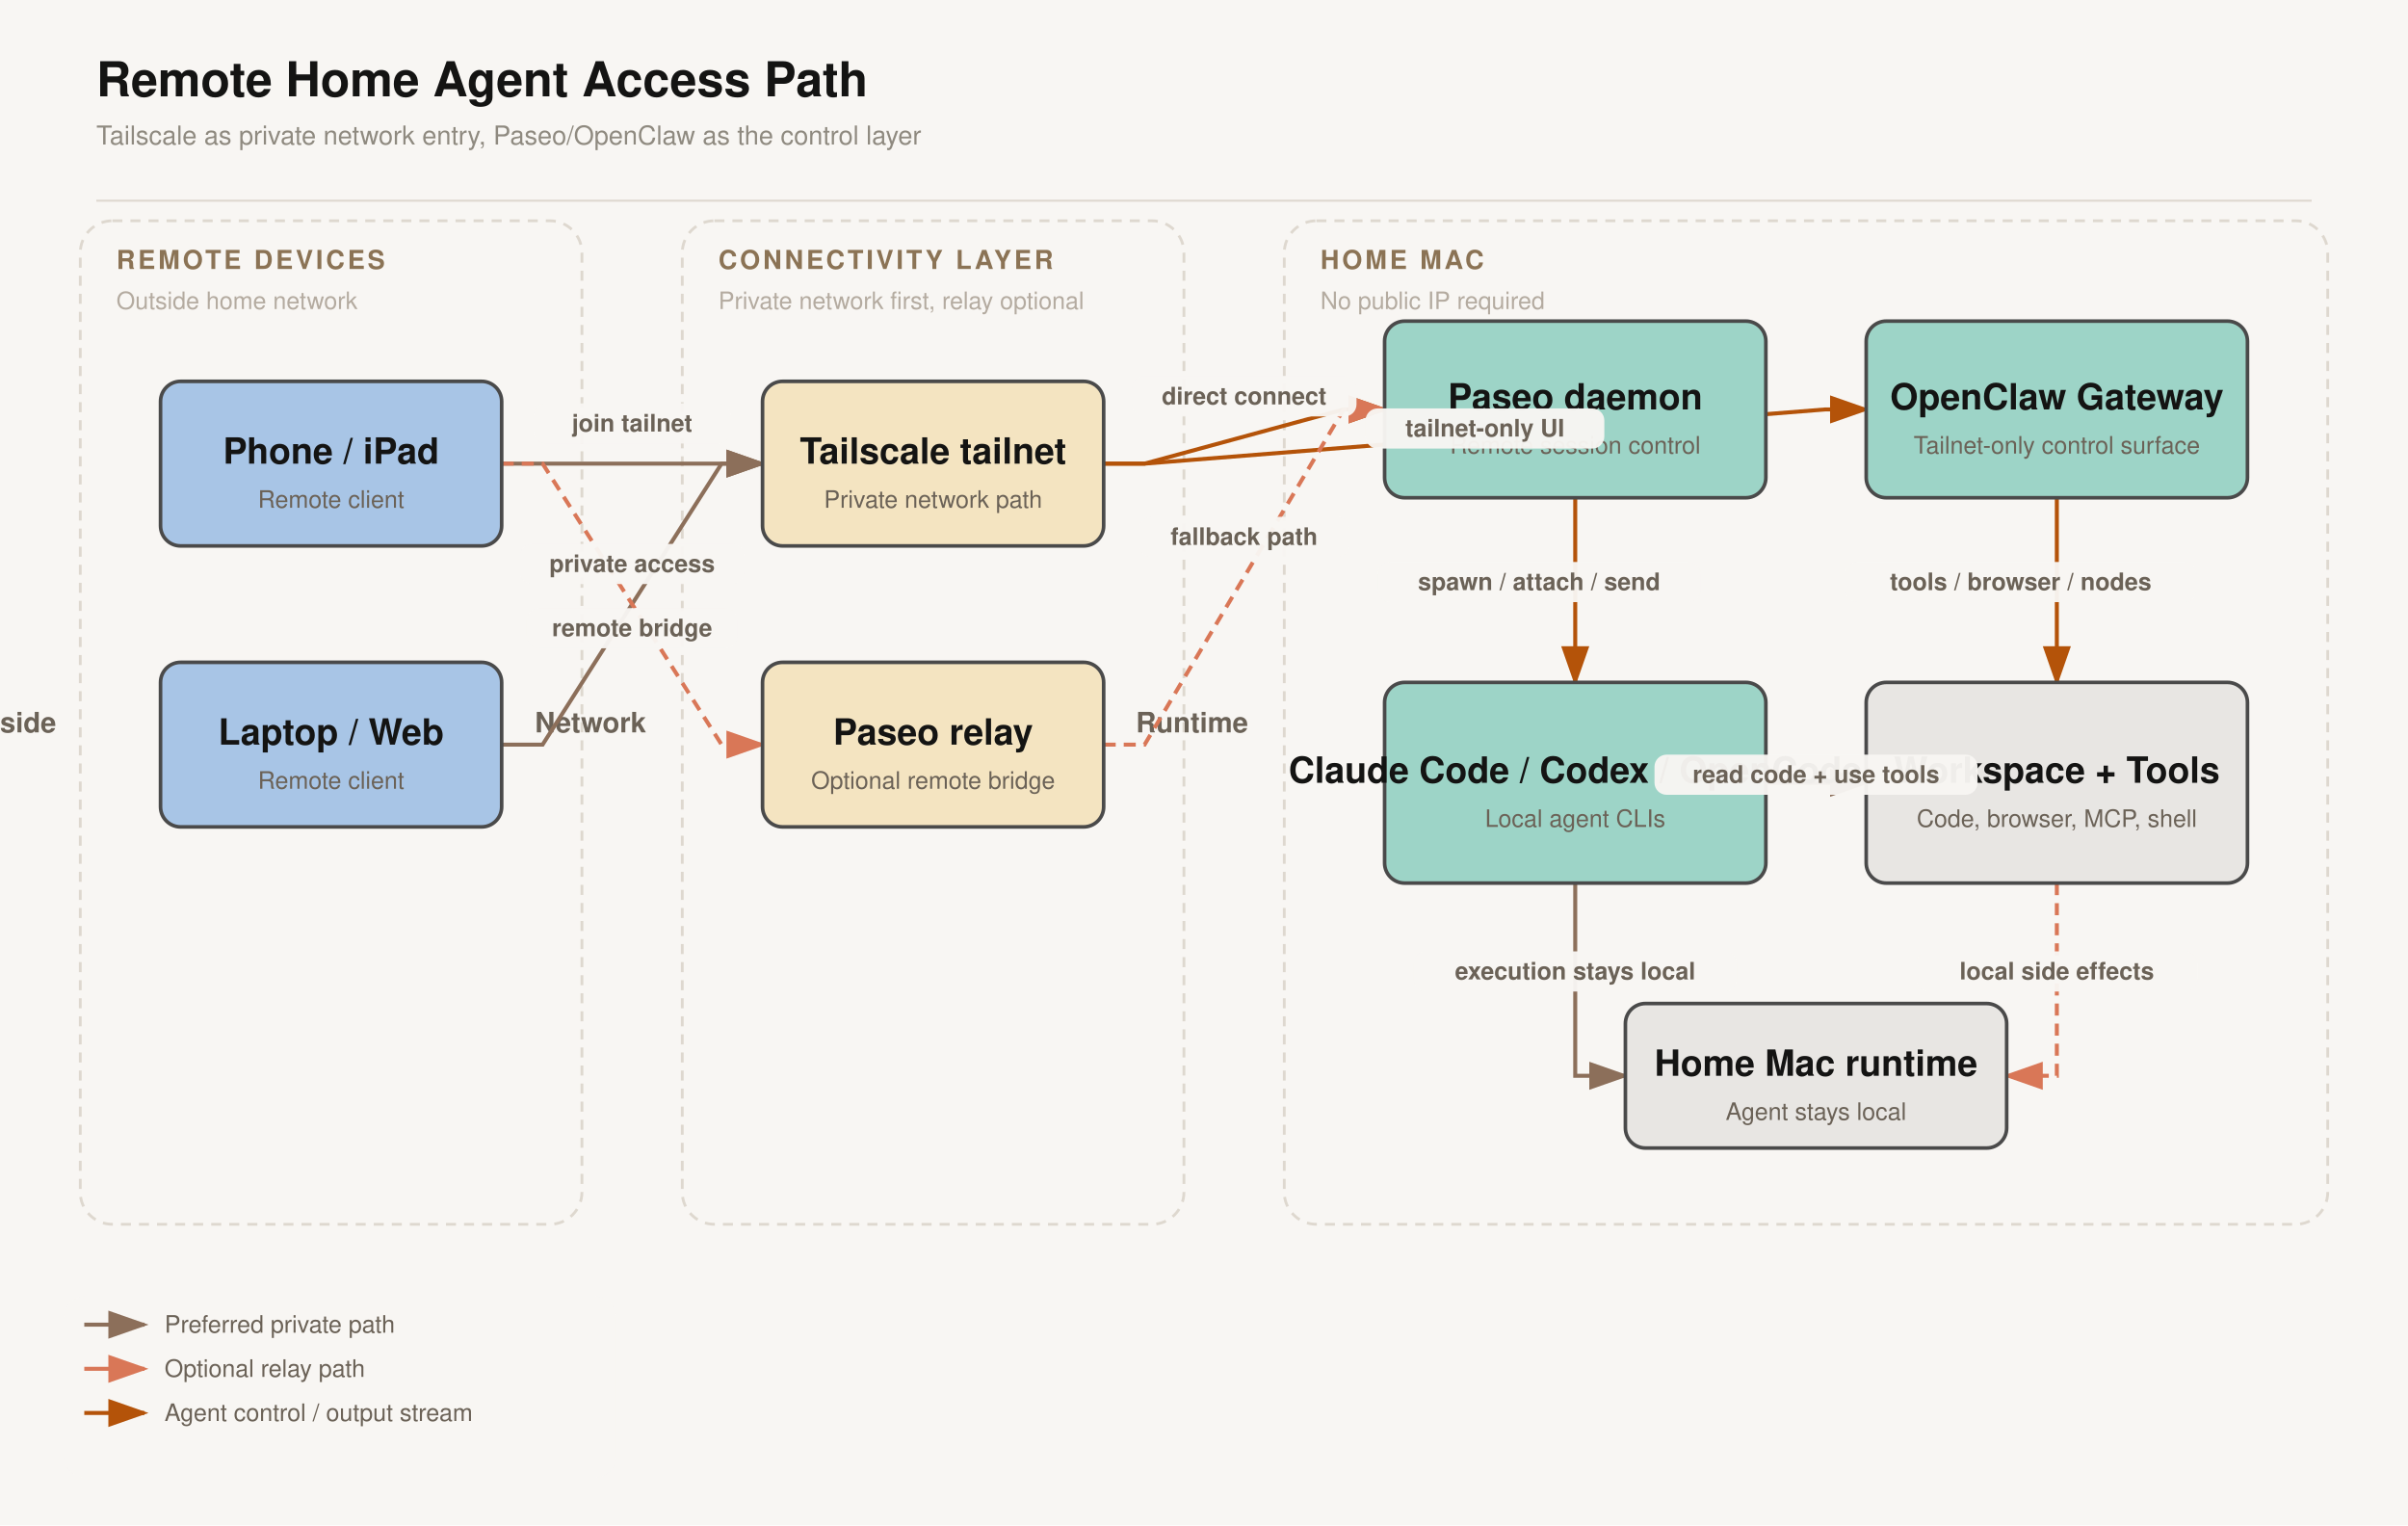
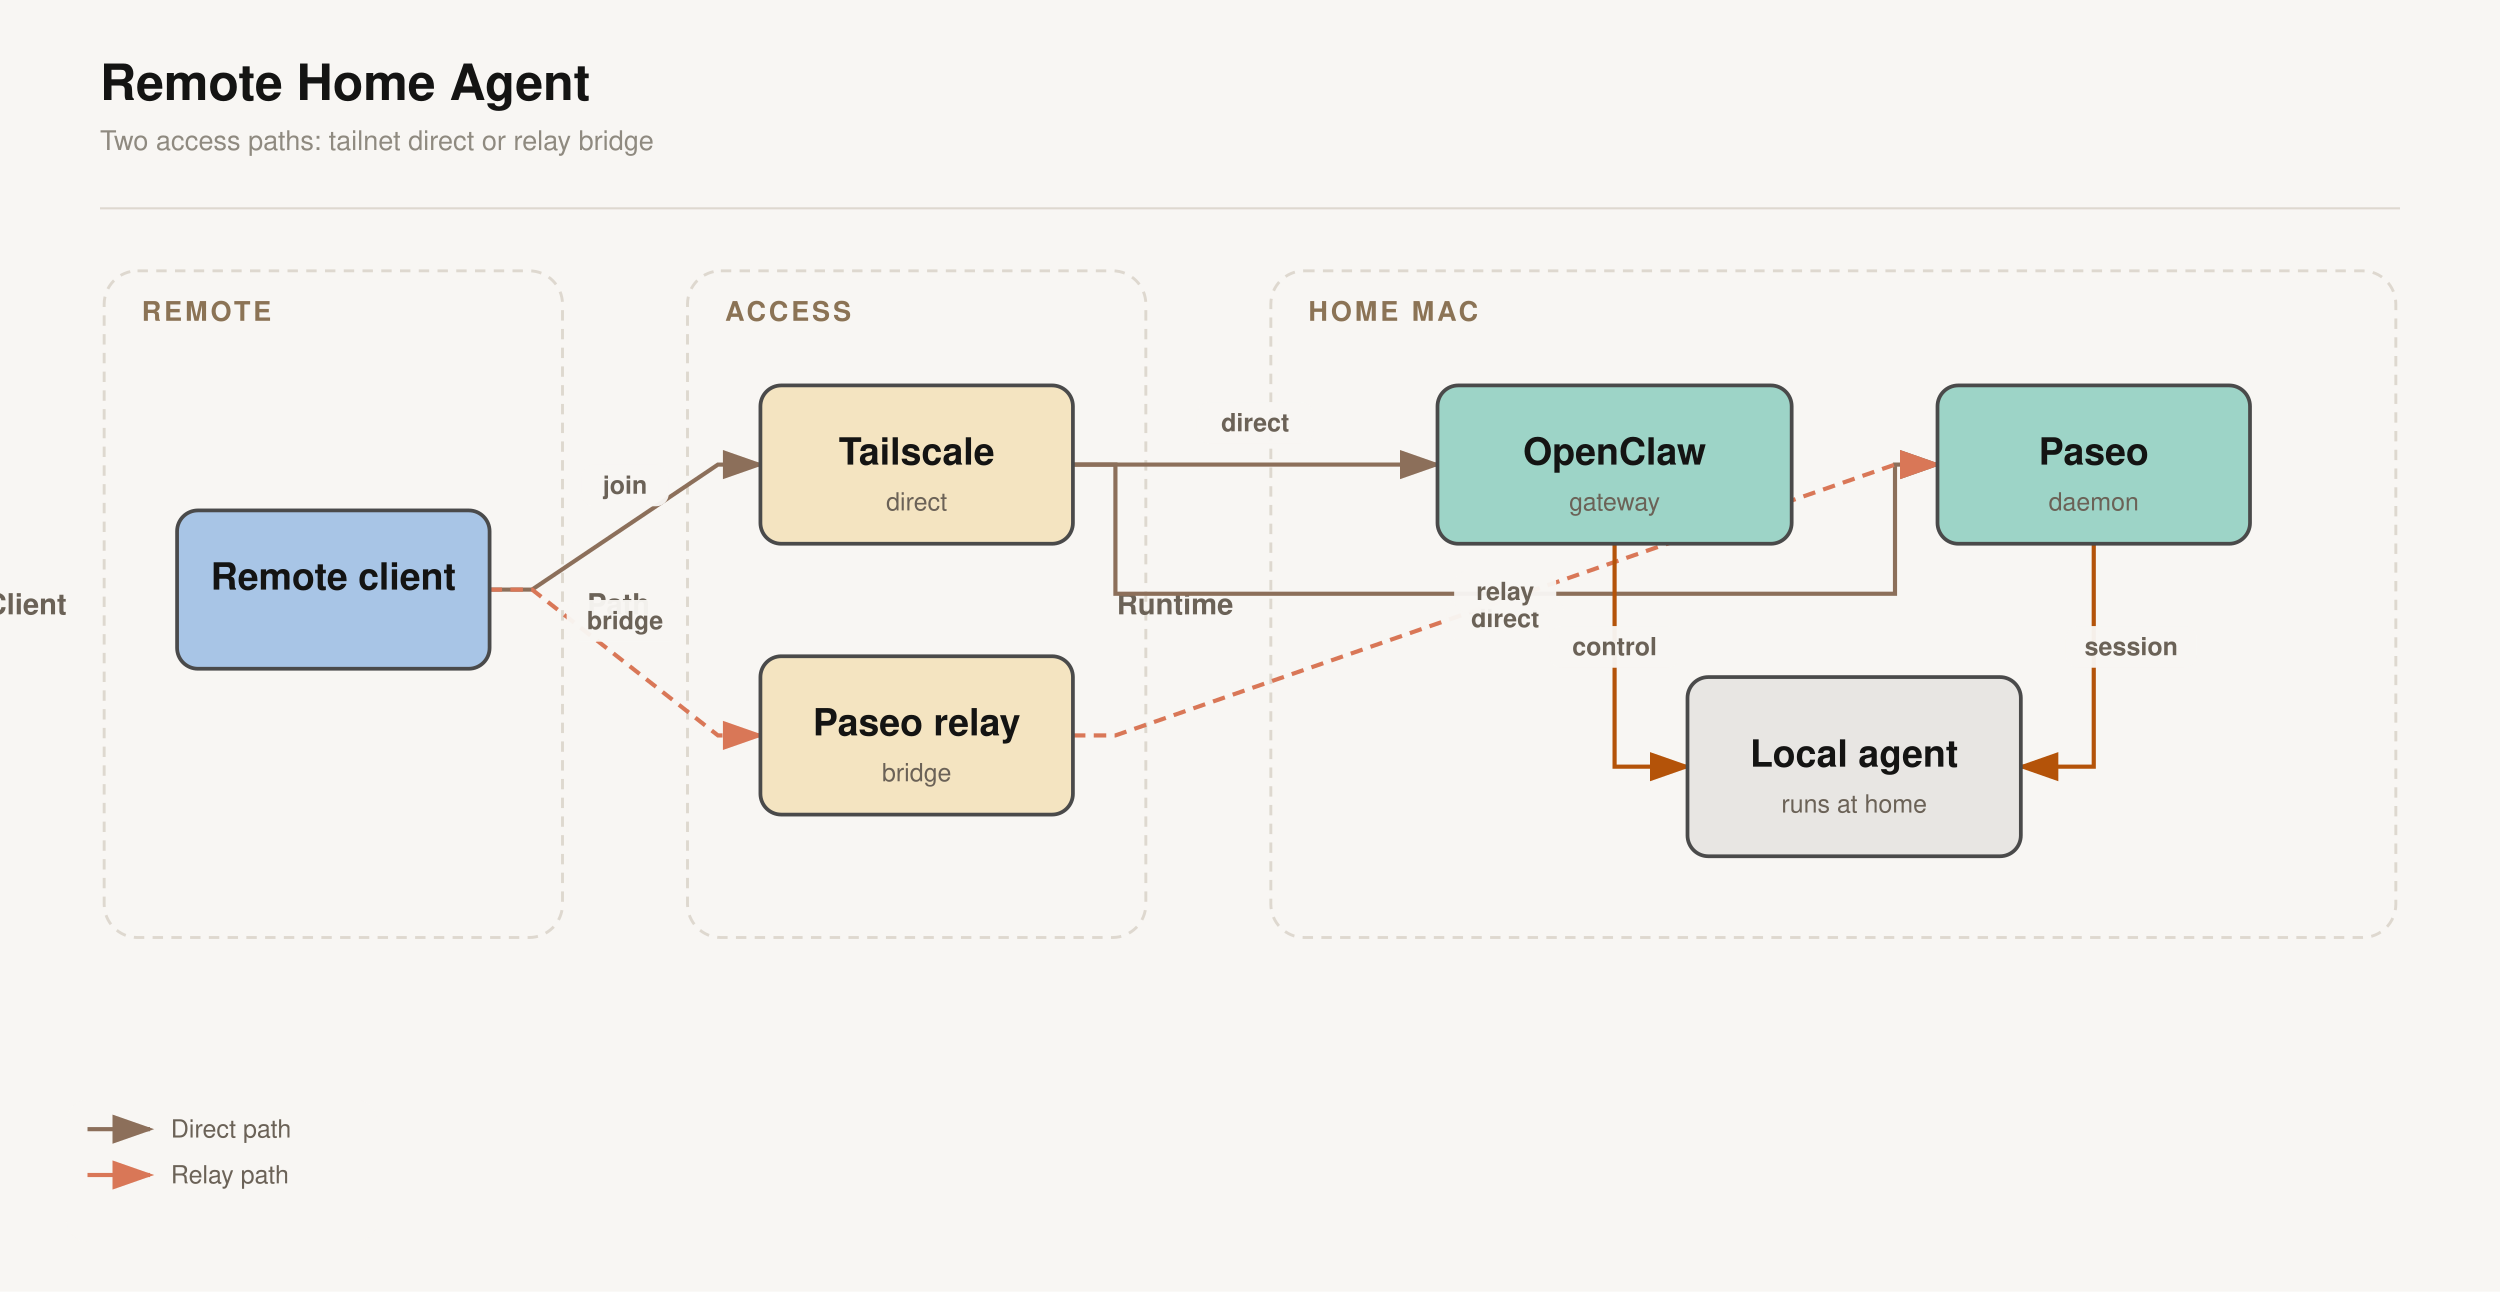
- <svg xmlns="http://www.w3.org/2000/svg" viewBox="0 0 1200 760" width="1200" height="760">
+ <svg xmlns="http://www.w3.org/2000/svg" viewBox="0 0 1200 620" width="1200" height="620">
  <defs>
    <marker id="arrowA" markerWidth="10" markerHeight="7" refX="9" refY="3.5" orient="auto">
      <polygon points="0 0, 10 3.5, 0 7" fill="#d97757" />
    </marker>
    <marker id="arrowB" markerWidth="10" markerHeight="7" refX="9" refY="3.5" orient="auto">
      <polygon points="0 0, 10 3.5, 0 7" fill="#7b8b5c" />
    </marker>
    <marker id="arrowC" markerWidth="10" markerHeight="7" refX="9" refY="3.5" orient="auto">
      <polygon points="0 0, 10 3.5, 0 7" fill="#8c6f5a" />
    </marker>
    <marker id="arrowE" markerWidth="10" markerHeight="7" refX="9" refY="3.5" orient="auto">
      <polygon points="0 0, 10 3.5, 0 7" fill="#b45309" />
    </marker>
    <marker id="arrowF" markerWidth="10" markerHeight="7" refX="9" refY="3.5" orient="auto">
      <polygon points="0 0, 10 3.5, 0 7" fill="#9a6fb0" />
    </marker>
    <marker id="arrowG" markerWidth="10" markerHeight="7" refX="9" refY="3.5" orient="auto">
      <polygon points="0 0, 10 3.5, 0 7" fill="#d97757" />
    </marker>
    <marker id="arrowH" markerWidth="10" markerHeight="7" refX="9" refY="3.5" orient="auto">
      <polygon points="0 0, 10 3.5, 0 7" fill="#8f8a80" />
    </marker>
    <style>
    text { font-family: 'Helvetica Neue', Helvetica, Arial, 'PingFang SC', 'Microsoft YaHei', sans-serif; }
    .title { font-size: 24px; font-weight: 700; fill: #141413; }
    .subtitle { font-size: 13px; font-weight: 500; fill: #8f8a80; }
    .section { font-size: 13px; font-weight: 700; fill: #8b7355; letter-spacing: 1.4px; }
    .section-sub { font-size: 12px; font-weight: 500; fill: #b4aba0; }
    .node-title { font-size: 18px; font-weight: 700; fill: #141413; }
    .node-sub { font-size: 12px; font-weight: 500; fill: #6b6257; }
    .node-type { font-size: 11px; font-weight: 700; fill: #a29a8f; letter-spacing: 0.08em; }
    .arrow-label { font-size: 12px; font-weight: 600; fill: #6b6257; }
    .legend { font-size: 12px; font-weight: 500; fill: #6b6257; }
    .footnote { font-size: 12px; font-weight: 500; fill: #a29a8f; }
    </style>
  </defs>
-   <rect width="1200.0" height="760.0" fill="#f8f6f3" />
-   <text x="48.0" y="48" text-anchor="start" class="title">Remote Home Agent Access Path</text>
-   <text x="48.0" y="72" text-anchor="start" class="subtitle">Tailscale as private network entry, Paseo/OpenClaw as the control layer</text>
+   <rect width="1200.0" height="620.0" fill="#f8f6f3" />
+   <text x="48.0" y="48" text-anchor="start" class="title">Remote Home Agent</text>
+   <text x="48.0" y="72" text-anchor="start" class="subtitle">Two access paths: tailnet direct or relay bridge</text>
  <line x1="48" y1="100" x2="1152.0" y2="100" stroke="#ded8cf" stroke-width="1" />
-   <rect x="40.0" y="110.0" width="250.0" height="500.0" rx="16.0" fill="none" stroke="#ded8cf" stroke-width="1.4" stroke-dasharray="5 4" />
-   <text x="58.0" y="134.0" class="section">REMOTE DEVICES</text>
-   <text x="58.0" y="154.0" class="section-sub">Outside home network</text>
-   <text x="28.0" y="360.0" text-anchor="end" dominant-baseline="middle" font-size="14.0" font-weight="600" fill="#6b6257">Access side</text>
-   <rect x="340.0" y="110.0" width="250.0" height="500.0" rx="16.0" fill="none" stroke="#ded8cf" stroke-width="1.4" stroke-dasharray="5 4" />
-   <text x="358.0" y="134.0" class="section">CONNECTIVITY LAYER</text>
-   <text x="358.0" y="154.0" class="section-sub">Private network first, relay optional</text>
-   <text x="322.0" y="360.0" text-anchor="end" dominant-baseline="middle" font-size="14.0" font-weight="600" fill="#6b6257">Network</text>
-   <rect x="640.0" y="110.0" width="520.0" height="500.0" rx="16.0" fill="none" stroke="#ded8cf" stroke-width="1.4" stroke-dasharray="5 4" />
-   <text x="658.0" y="134.0" class="section">HOME MAC</text>
-   <text x="658.0" y="154.0" class="section-sub">No public IP required</text>
-   <text x="622.0" y="360.0" text-anchor="end" dominant-baseline="middle" font-size="14.0" font-weight="600" fill="#6b6257">Runtime</text>
-   <path d="M 250.0,231.0 L 380.0,231.0" fill="none" stroke="#8c6f5a" stroke-width="2.0" marker-end="url(#arrowC)" />
-   <path d="M 250.0,371.0 L 270.4,371.0 L 359.6,231.0 L 380.0,231.0" fill="none" stroke="#8c6f5a" stroke-width="2.0" marker-end="url(#arrowC)" />
-   <path d="M 250.0,231.0 L 270.4,231.0 L 359.6,371.0 L 380.0,371.0" fill="none" stroke="#d97757" stroke-width="2.0" marker-end="url(#arrowA)" stroke-dasharray="6,4" />
-   <path d="M 550.0,231.0 L 570.4,231.0 L 669.6,204.0 L 690.0,204.0" fill="none" stroke="#b45309" stroke-width="2.0" marker-end="url(#arrowE)" />
-   <path d="M 550.0,231.0 L 570.4,231.0 L 909.6,204.0 L 930.0,204.0" fill="none" stroke="#b45309" stroke-width="2.0" marker-end="url(#arrowE)" />
-   <path d="M 550.0,371.0 L 570.4,371.0 L 669.6,204.0 L 690.0,204.0" fill="none" stroke="#d97757" stroke-width="2.0" marker-end="url(#arrowA)" stroke-dasharray="6,4" />
-   <path d="M 785.0,248.0 L 785.0,340.0" fill="none" stroke="#b45309" stroke-width="2.0" marker-end="url(#arrowE)" />
-   <path d="M 1025.0,248.0 L 1025.0,340.0" fill="none" stroke="#b45309" stroke-width="2.0" marker-end="url(#arrowE)" />
-   <path d="M 880.0,390.0 L 930.0,390.0" fill="none" stroke="#8c6f5a" stroke-width="2.0" marker-end="url(#arrowC)" />
-   <path d="M 1025.0,440.0 L 1025.0,536.0 L 1000.0,536.0" fill="none" stroke="#d97757" stroke-width="2.0" marker-end="url(#arrowA)" stroke-dasharray="6,4" />
-   <path d="M 785.0,440.0 L 785.0,536.0 L 810.0,536.0" fill="none" stroke="#8c6f5a" stroke-width="2.0" marker-end="url(#arrowC)" />
-   <rect x="80.0" y="190.0" width="170.0" height="82.0" rx="10.0" fill="#a8c5e6" stroke="#4a4a4a" stroke-width="1.8" />
-   <text x="165.0" y="231.0" text-anchor="middle" class="node-title">Phone / iPad</text>
-   <text x="165.0" y="253.0" text-anchor="middle" class="node-sub">Remote client</text>
-   <rect x="80.0" y="330.0" width="170.0" height="82.0" rx="10.0" fill="#a8c5e6" stroke="#4a4a4a" stroke-width="1.8" />
-   <text x="165.0" y="371.0" text-anchor="middle" class="node-title">Laptop / Web</text>
-   <text x="165.0" y="393.0" text-anchor="middle" class="node-sub">Remote client</text>
-   <rect x="380.0" y="190.0" width="170.0" height="82.0" rx="10.0" fill="#f4e4c1" stroke="#4a4a4a" stroke-width="1.8" />
-   <text x="465.0" y="231.0" text-anchor="middle" class="node-title">Tailscale tailnet</text>
-   <text x="465.0" y="253.0" text-anchor="middle" class="node-sub">Private network path</text>
-   <rect x="380.0" y="330.0" width="170.0" height="82.0" rx="10.0" fill="#f4e4c1" stroke="#4a4a4a" stroke-width="1.8" />
-   <text x="465.0" y="371.0" text-anchor="middle" class="node-title">Paseo relay</text>
-   <text x="465.0" y="393.0" text-anchor="middle" class="node-sub">Optional remote bridge</text>
-   <rect x="690.0" y="160.0" width="190.0" height="88.0" rx="10.0" fill="#9dd4c7" stroke="#4a4a4a" stroke-width="1.8" />
-   <text x="785.0" y="204.0" text-anchor="middle" class="node-title">Paseo daemon</text>
-   <text x="785.0" y="226.0" text-anchor="middle" class="node-sub">Remote session control</text>
-   <rect x="930.0" y="160.0" width="190.0" height="88.0" rx="10.0" fill="#9dd4c7" stroke="#4a4a4a" stroke-width="1.8" />
-   <text x="1025.0" y="204.0" text-anchor="middle" class="node-title">OpenClaw Gateway</text>
-   <text x="1025.0" y="226.0" text-anchor="middle" class="node-sub">Tailnet-only control surface</text>
-   <rect x="690.0" y="340.0" width="190.0" height="100.0" rx="10.0" fill="#9dd4c7" stroke="#4a4a4a" stroke-width="1.8" />
-   <text x="785.0" y="390.0" text-anchor="middle" class="node-title">Claude Code / Codex / OpenCode</text>
-   <text x="785.0" y="412.0" text-anchor="middle" class="node-sub">Local agent CLIs</text>
-   <rect x="930.0" y="340.0" width="190.0" height="100.0" rx="10.0" fill="#e8e6e3" stroke="#4a4a4a" stroke-width="1.8" />
-   <text x="1025.0" y="390.0" text-anchor="middle" class="node-title">Workspace + Tools</text>
-   <text x="1025.0" y="412.0" text-anchor="middle" class="node-sub">Code, browser, MCP, shell</text>
-   <rect x="810.0" y="500.0" width="190.0" height="72.0" rx="10.0" fill="#e8e6e3" stroke="#4a4a4a" stroke-width="1.8" />
-   <text x="905.0" y="536.0" text-anchor="middle" class="node-title">Home Mac runtime</text>
-   <text x="905.0" y="558.0" text-anchor="middle" class="node-sub">Agent stays local</text>
-   <rect x="266.0" y="201.0" width="98" height="20" rx="6" fill="#f8f6f3" opacity="0.96" />
-   <text x="315.0" y="215.0" text-anchor="middle" class="arrow-label">join tailnet</text>
-   <rect x="259.0" y="271.0" width="112" height="20" rx="6" fill="#f8f6f3" opacity="0.96" />
-   <text x="315.0" y="285.0" text-anchor="middle" class="arrow-label">private access</text>
-   <rect x="262.5" y="303.0" width="105" height="20" rx="6" fill="#f8f6f3" opacity="0.96" />
-   <text x="315.0" y="317.0" text-anchor="middle" class="arrow-label">remote bridge</text>
-   <rect x="564.0" y="187.5" width="112" height="20" rx="6" fill="#f8f6f3" opacity="0.96" />
-   <text x="620.0" y="201.5" text-anchor="middle" class="arrow-label">direct connect</text>
-   <rect x="680.5" y="203.5" width="119" height="20" rx="6" fill="#f8f6f3" opacity="0.96" />
-   <text x="740.0" y="217.5" text-anchor="middle" class="arrow-label">tailnet-only UI</text>
-   <rect x="567.5" y="257.5" width="105" height="20" rx="6" fill="#f8f6f3" opacity="0.96" />
-   <text x="620.0" y="271.5" text-anchor="middle" class="arrow-label">fallback path</text>
-   <rect x="686.5" y="280.0" width="161" height="20" rx="6" fill="#f8f6f3" opacity="0.96" />
-   <text x="767.0" y="294.0" text-anchor="middle" class="arrow-label">spawn / attach / send</text>
-   <rect x="919.5" y="280.0" width="175" height="20" rx="6" fill="#f8f6f3" opacity="0.96" />
-   <text x="1007.0" y="294.0" text-anchor="middle" class="arrow-label">tools / browser / nodes</text>
-   <rect x="824.5" y="376.0" width="161" height="20" rx="6" fill="#f8f6f3" opacity="0.96" />
-   <text x="905.0" y="390.0" text-anchor="middle" class="arrow-label">read code + use tools</text>
-   <rect x="955.0" y="474.0" width="140" height="20" rx="6" fill="#f8f6f3" opacity="0.96" />
-   <text x="1025.0" y="488.0" text-anchor="middle" class="arrow-label">local side effects</text>
-   <rect x="704.5" y="474.0" width="161" height="20" rx="6" fill="#f8f6f3" opacity="0.96" />
-   <text x="785.0" y="488.0" text-anchor="middle" class="arrow-label">execution stays local</text>
-   <rect x="32.0" y="646.0" width="275" height="90" rx="10" fill="#f8f6f3" opacity="0.88" />
-   <line x1="42.0" y1="660.0" x2="72.0" y2="660.0" stroke="#8c6f5a" stroke-width="2.0" marker-end="url(#arrowC)" />
-   <text x="82.0" y="664.0" class="legend">Preferred private path</text>
-   <line x1="42.0" y1="682.0" x2="72.0" y2="682.0" stroke="#d97757" stroke-width="2.0" marker-end="url(#arrowA)" />
-   <text x="82.0" y="686.0" class="legend">Optional relay path</text>
-   <line x1="42.0" y1="704.0" x2="72.0" y2="704.0" stroke="#b45309" stroke-width="2.0" marker-end="url(#arrowE)" />
-   <text x="82.0" y="708.0" class="legend">Agent control / output stream</text>
+   <rect x="50.0" y="130.0" width="220.0" height="320.0" rx="16.0" fill="none" stroke="#ded8cf" stroke-width="1.4" stroke-dasharray="5 4" />
+   <text x="68.0" y="154.0" class="section">REMOTE</text>
+   <text x="32.0" y="290.0" text-anchor="end" dominant-baseline="middle" font-size="14.0" font-weight="600" fill="#6b6257">Client</text>
+   <rect x="330.0" y="130.0" width="220.0" height="320.0" rx="16.0" fill="none" stroke="#ded8cf" stroke-width="1.4" stroke-dasharray="5 4" />
+   <text x="348.0" y="154.0" class="section">ACCESS</text>
+   <text x="312.0" y="290.0" text-anchor="end" dominant-baseline="middle" font-size="14.0" font-weight="600" fill="#6b6257">Path</text>
+   <rect x="610.0" y="130.0" width="540.0" height="320.0" rx="16.0" fill="none" stroke="#ded8cf" stroke-width="1.4" stroke-dasharray="5 4" />
+   <text x="628.0" y="154.0" class="section">HOME MAC</text>
+   <text x="592.0" y="290.0" text-anchor="end" dominant-baseline="middle" font-size="14.0" font-weight="600" fill="#6b6257">Runtime</text>
+   <path d="M 235.0,283.0 L 255.4,283.0 L 344.6,223.0 L 365.0,223.0" fill="none" stroke="#8c6f5a" stroke-width="2.0" marker-end="url(#arrowC)" />
+   <path d="M 235.0,283.0 L 255.4,283.0 L 344.6,353.0 L 365.0,353.0" fill="none" stroke="#d97757" stroke-width="2.0" marker-end="url(#arrowA)" stroke-dasharray="6,4" />
+   <path d="M 515.0,223.0 L 690.0,223.0" fill="none" stroke="#8c6f5a" stroke-width="2.0" marker-end="url(#arrowC)" />
+   <path d="M 515.0,223.0 L 535.4,223.0 L 535.4,285.0 L 909.6,285.0 L 909.6,223.0 L 930.0,223.0" fill="none" stroke="#8c6f5a" stroke-width="2.0" marker-end="url(#arrowC)" />
+   <path d="M 515.0,353.0 L 535.4,353.0 L 909.6,223.0 L 930.0,223.0" fill="none" stroke="#d97757" stroke-width="2.0" marker-end="url(#arrowA)" stroke-dasharray="6,4" />
+   <path d="M 775.0,261.0 L 775.0,368.0 L 810.0,368.0" fill="none" stroke="#b45309" stroke-width="2.0" marker-end="url(#arrowE)" />
+   <path d="M 1005.0,261.0 L 1005.0,368.0 L 970.0,368.0" fill="none" stroke="#b45309" stroke-width="2.0" marker-end="url(#arrowE)" />
+   <rect x="85.0" y="245.0" width="150.0" height="76.0" rx="10.0" fill="#a8c5e6" stroke="#4a4a4a" stroke-width="1.8" />
+   <text x="160.0" y="283.0" text-anchor="middle" class="node-title">Remote client</text>
+   <rect x="365.0" y="185.0" width="150.0" height="76.0" rx="10.0" fill="#f4e4c1" stroke="#4a4a4a" stroke-width="1.8" />
+   <text x="440.0" y="223.0" text-anchor="middle" class="node-title">Tailscale</text>
+   <text x="440.0" y="245.0" text-anchor="middle" class="node-sub">direct</text>
+   <rect x="365.0" y="315.0" width="150.0" height="76.0" rx="10.0" fill="#f4e4c1" stroke="#4a4a4a" stroke-width="1.8" />
+   <text x="440.0" y="353.0" text-anchor="middle" class="node-title">Paseo relay</text>
+   <text x="440.0" y="375.0" text-anchor="middle" class="node-sub">bridge</text>
+   <rect x="690.0" y="185.0" width="170.0" height="76.0" rx="10.0" fill="#9dd4c7" stroke="#4a4a4a" stroke-width="1.8" />
+   <text x="775.0" y="223.0" text-anchor="middle" class="node-title">OpenClaw</text>
+   <text x="775.0" y="245.0" text-anchor="middle" class="node-sub">gateway</text>
+   <rect x="930.0" y="185.0" width="150.0" height="76.0" rx="10.0" fill="#9dd4c7" stroke="#4a4a4a" stroke-width="1.8" />
+   <text x="1005.0" y="223.0" text-anchor="middle" class="node-title">Paseo</text>
+   <text x="1005.0" y="245.0" text-anchor="middle" class="node-sub">daemon</text>
+   <rect x="810.0" y="325.0" width="160.0" height="86.0" rx="10.0" fill="#e8e6e3" stroke="#4a4a4a" stroke-width="1.8" />
+   <text x="890.0" y="368.0" text-anchor="middle" class="node-title">Local agent</text>
+   <text x="890.0" y="390.0" text-anchor="middle" class="node-sub">runs at home</text>
+   <rect x="279.0" y="223.0" width="42" height="20" rx="6" fill="#f8f6f3" opacity="0.96" />
+   <text x="300.0" y="237.0" text-anchor="middle" class="arrow-label">join</text>
+   <rect x="272.0" y="288.0" width="56" height="20" rx="6" fill="#f8f6f3" opacity="0.96" />
+   <text x="300.0" y="302.0" text-anchor="middle" class="arrow-label">bridge</text>
+   <rect x="574.5" y="193.0" width="56" height="20" rx="6" fill="#f8f6f3" opacity="0.96" />
+   <text x="602.5" y="207.0" text-anchor="middle" class="arrow-label">direct</text>
+   <rect x="694.5" y="287.0" width="56" height="20" rx="6" fill="#f8f6f3" opacity="0.96" />
+   <text x="722.5" y="301.0" text-anchor="middle" class="arrow-label">direct</text>
+   <rect x="698.0" y="274.0" width="49" height="20" rx="6" fill="#f8f6f3" opacity="0.96" />
+   <text x="722.5" y="288.0" text-anchor="middle" class="arrow-label">relay</text>
+   <rect x="743.5" y="300.5" width="63" height="20" rx="6" fill="#f8f6f3" opacity="0.96" />
+   <text x="775.0" y="314.5" text-anchor="middle" class="arrow-label">control</text>
+   <rect x="991.5" y="300.5" width="63" height="20" rx="6" fill="#f8f6f3" opacity="0.96" />
+   <text x="1023.0" y="314.5" text-anchor="middle" class="arrow-label">session</text>
+   <rect x="32.0" y="528.0" width="149" height="68" rx="10" fill="#f8f6f3" opacity="0.88" />
+   <line x1="42.0" y1="542.0" x2="72.0" y2="542.0" stroke="#8c6f5a" stroke-width="2.0" marker-end="url(#arrowC)" />
+   <text x="82.0" y="546.0" class="legend">Direct path</text>
+   <line x1="42.0" y1="564.0" x2="72.0" y2="564.0" stroke="#d97757" stroke-width="2.0" marker-end="url(#arrowA)" />
+   <text x="82.0" y="568.0" class="legend">Relay path</text>
</svg>
